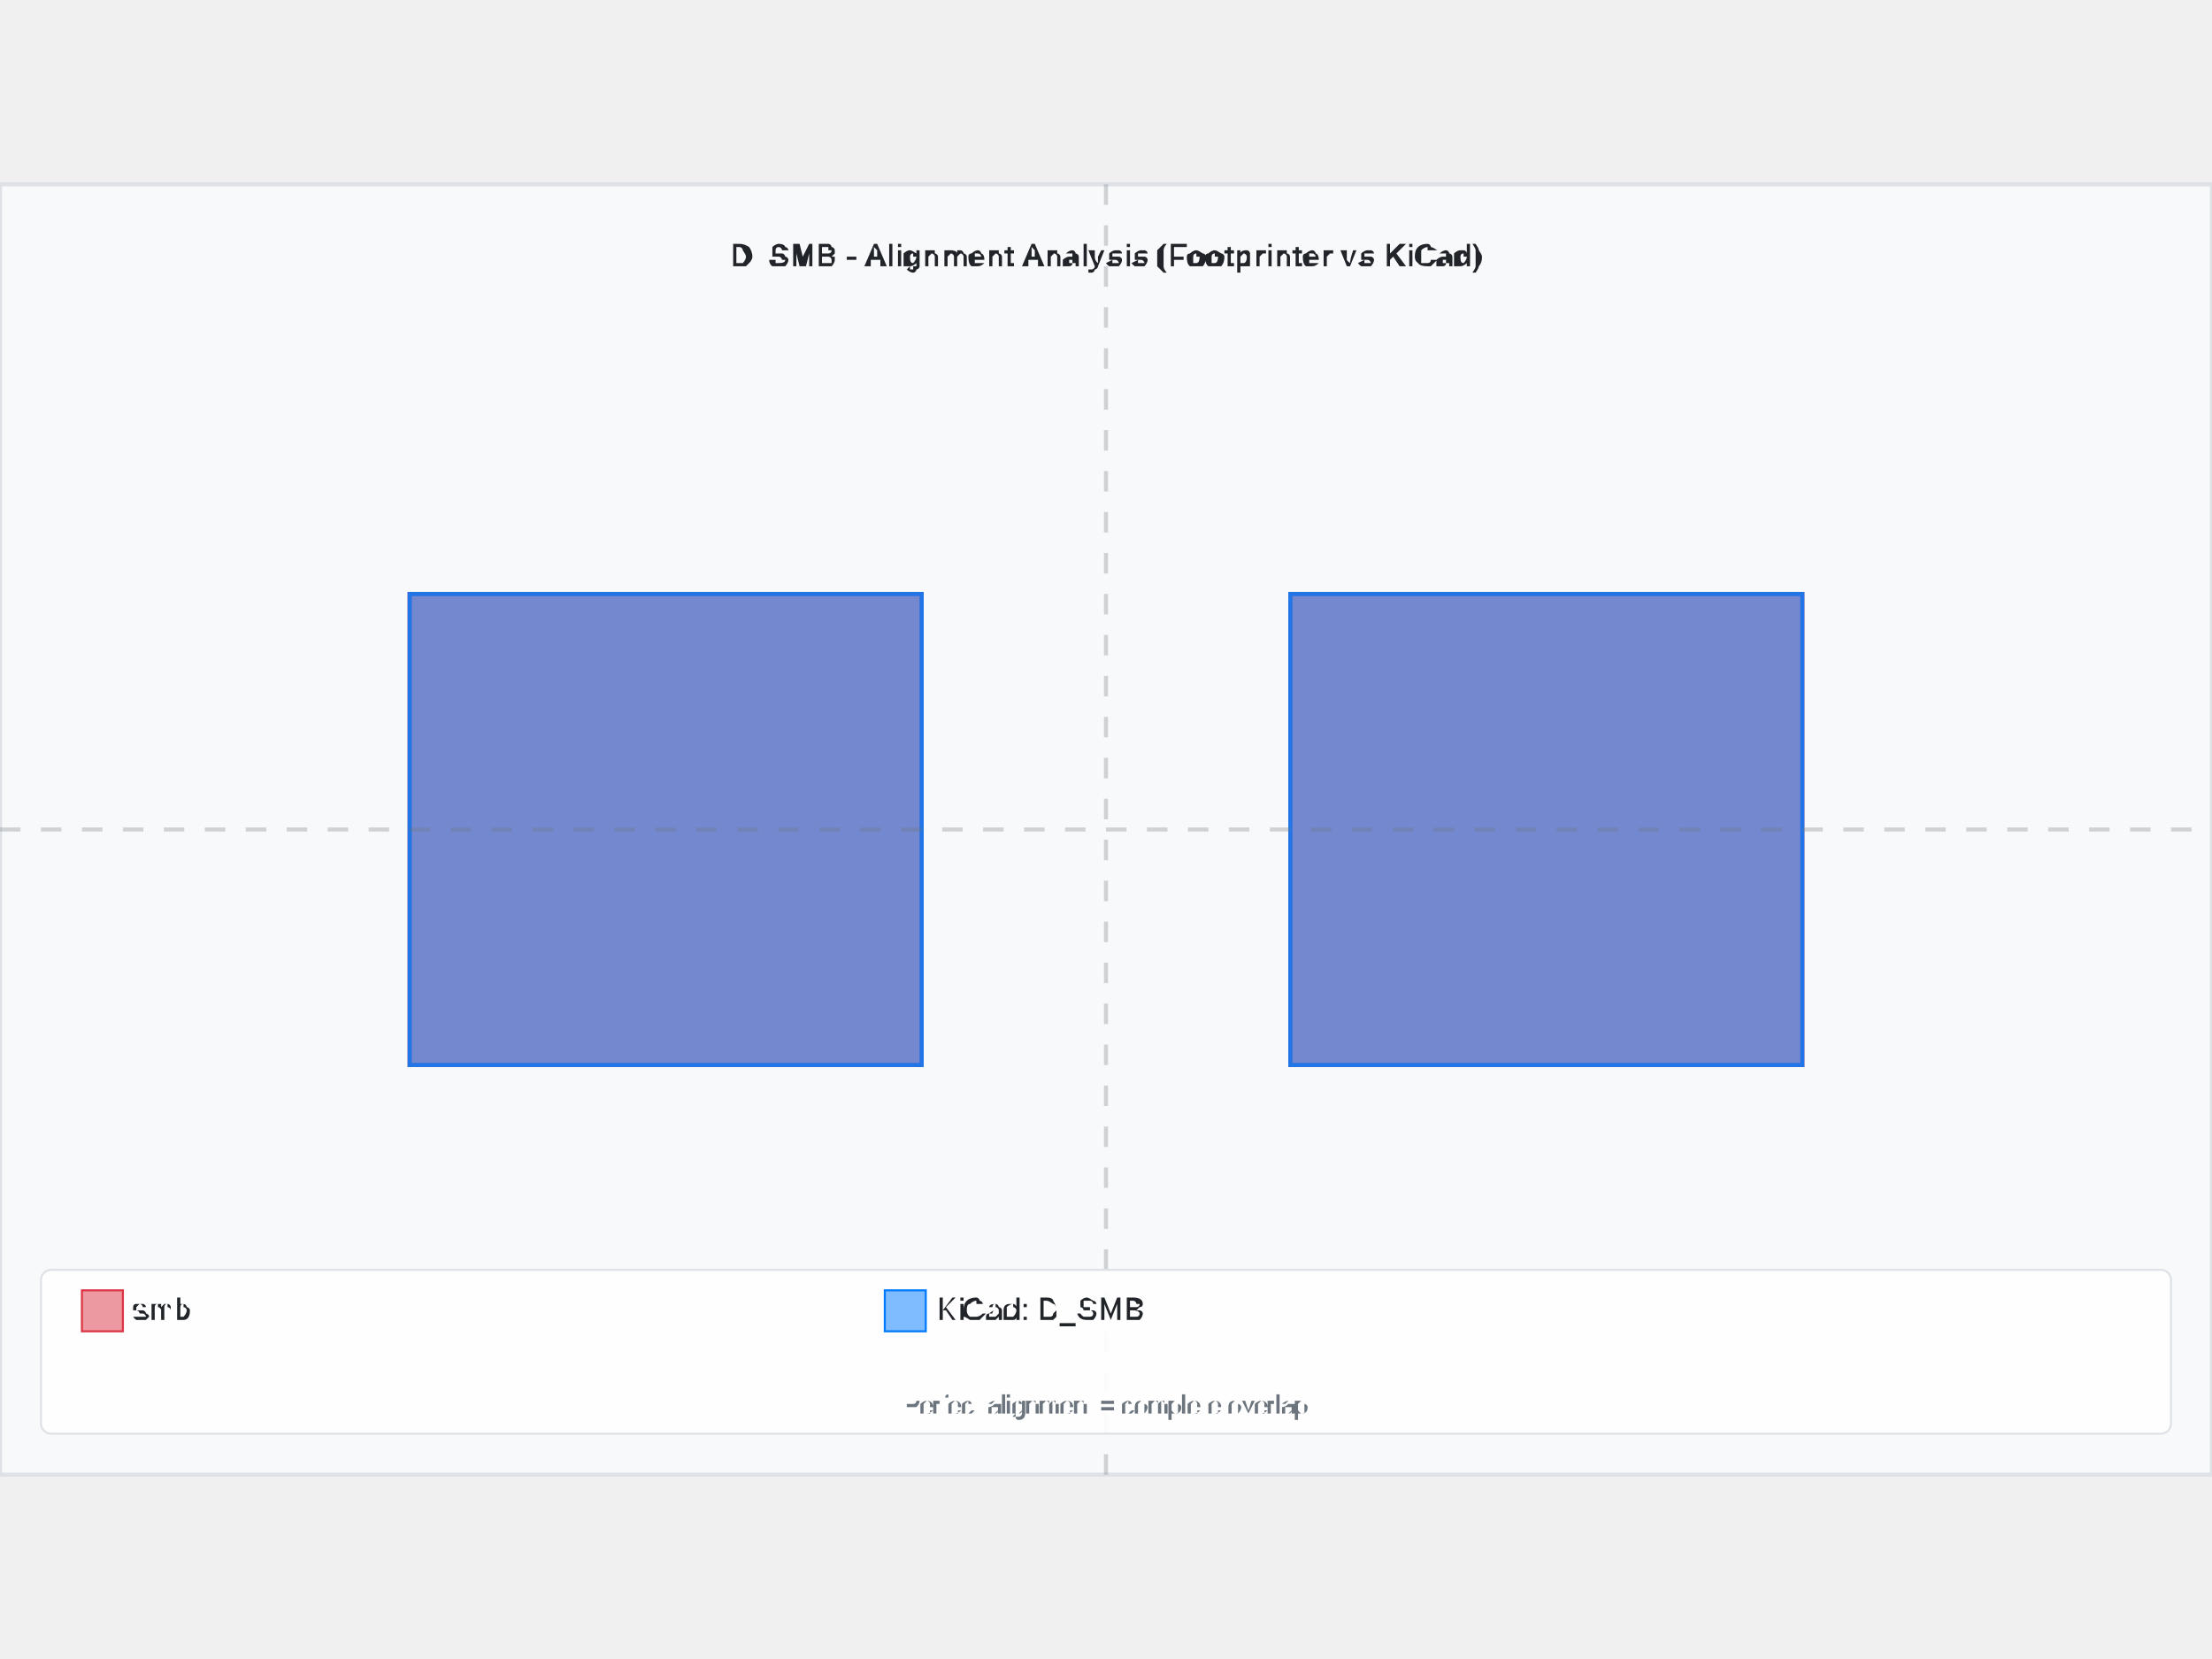
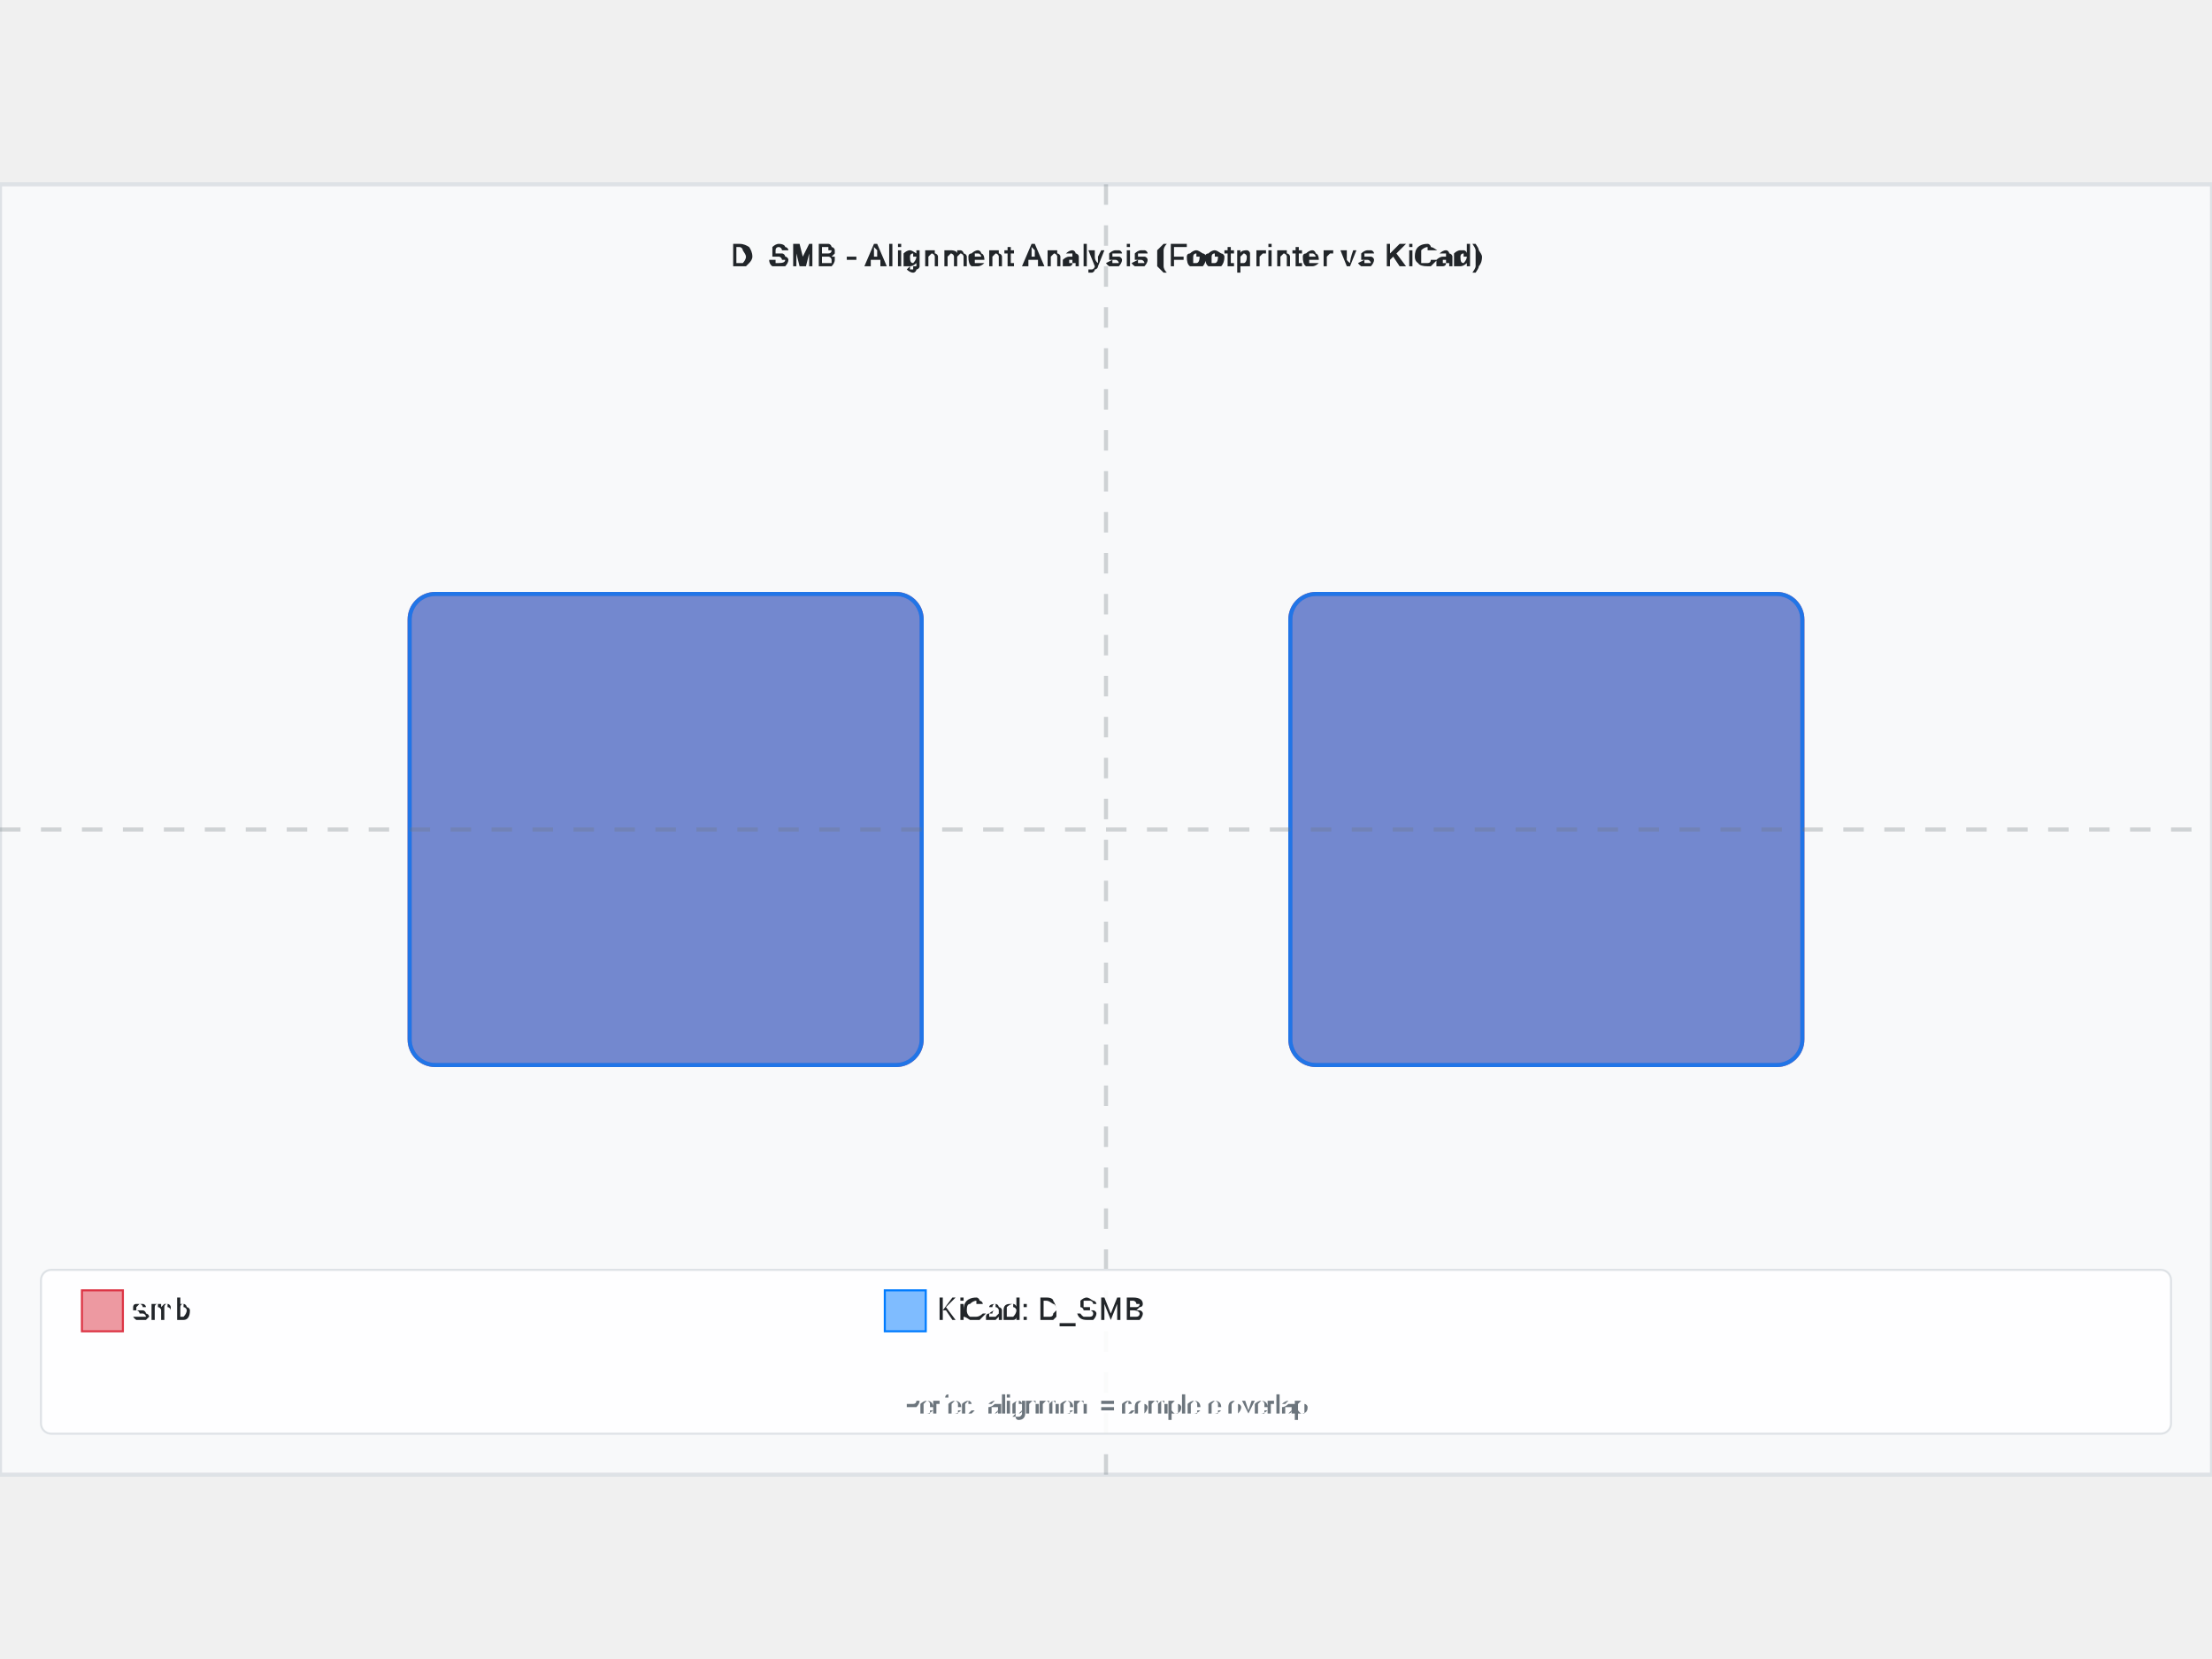
<svg xmlns="http://www.w3.org/2000/svg" width="800" height="600" viewBox="-5.4 -3.15 10.8 6.3">
  <rect x="-5.4" y="-3.15" width="10.8" height="6.3" fill="#f8f9fa" stroke="#dee2e6" stroke-width="0.02" />
  <text x="0" y="-2.75" text-anchor="middle" font-family="Arial, sans-serif" font-size="0.15" font-weight="bold" fill="#212529">D_SMB - Alignment Analysis (Footprinter vs KiCad)</text>
  <g id="footprint-a" opacity="0.85">
-     <path d="M-3.4,-1.15 L-0.9,-1.15 L-0.9,1.15 L-3.4,1.15 L-3.4,-1.15 z" fill="#dc3545" stroke="#dc3545" stroke-width="0.02" fill-opacity="0.6" fill-rule="evenodd" />
-     <path d="M0.9,-1.15 L3.4,-1.15 L3.4,1.15 L0.9,1.15 L0.9,-1.15 z" fill="#dc3545" stroke="#dc3545" stroke-width="0.02" fill-opacity="0.6" fill-rule="evenodd" />
+     <path d="M-3.275,-1.15 L-1.025,-1.15 A0.125,0.125 0 0,1 -0.9,-1.025 L-0.9,1.025 A0.125,0.125 0 0,1 -1.025,1.15 L-3.275,1.15 A0.125,0.125 0 0,1 -3.4,1.025 L-3.4,-1.025 A0.125,0.125 0 0,1 -3.275,-1.15 z" fill="#dc3545" stroke="#dc3545" stroke-width="0.02" fill-opacity="0.6" fill-rule="evenodd" />
+     <path d="M1.025,-1.15 L3.275,-1.15 A0.125,0.125 0 0,1 3.4,-1.025 L3.4,1.025 A0.125,0.125 0 0,1 3.275,1.15 L1.025,1.15 A0.125,0.125 0 0,1 0.9,1.025 L0.9,-1.025 A0.125,0.125 0 0,1 1.025,-1.15 z" fill="#dc3545" stroke="#dc3545" stroke-width="0.02" fill-opacity="0.6" fill-rule="evenodd" />
  </g>
  <g id="footprint-b" opacity="0.85">
-     <path d="M-3.4,-1.15 L-0.9,-1.15 L-0.9,1.15 L-3.4,1.15 L-3.4,-1.15 z" fill="#007bff" stroke="#007bff" stroke-width="0.02" fill-opacity="0.6" fill-rule="evenodd" />
-     <path d="M0.9,-1.15 L3.4,-1.15 L3.4,1.15 L0.9,1.15 L0.9,-1.15 z" fill="#007bff" stroke="#007bff" stroke-width="0.02" fill-opacity="0.6" fill-rule="evenodd" />
+     <path d="M-3.275,-1.15 L-1.025,-1.15 A0.125,0.125 0 0,1 -0.9,-1.025 L-0.9,1.025 A0.125,0.125 0 0,1 -1.025,1.15 L-3.275,1.15 A0.125,0.125 0 0,1 -3.4,1.025 L-3.4,-1.025 A0.125,0.125 0 0,1 -3.275,-1.15 z" fill="#007bff" stroke="#007bff" stroke-width="0.02" fill-opacity="0.6" fill-rule="evenodd" />
+     <path d="M1.025,-1.15 L3.275,-1.15 A0.125,0.125 0 0,1 3.4,-1.025 L3.4,1.025 A0.125,0.125 0 0,1 3.275,1.15 L1.025,1.15 A0.125,0.125 0 0,1 0.9,1.025 L0.9,-1.025 A0.125,0.125 0 0,1 1.025,-1.15 z" fill="#007bff" stroke="#007bff" stroke-width="0.02" fill-opacity="0.6" fill-rule="evenodd" />
  </g>
  <g id="alignment-guides" opacity="0.3">
    <line x1="0" y1="-3.15" x2="0" y2="3.15" stroke="#6c757d" stroke-width="0.02" stroke-dasharray="0.1,0.1" />
    <line x1="-5.4" y1="0" x2="5.4" y2="0" stroke="#6c757d" stroke-width="0.02" stroke-dasharray="0.1,0.1" />
  </g>
  <g font-family="Arial, sans-serif" font-size="0.15">
    <rect x="-5.2" y="2.15" width="10.4" height="0.8" fill="white" fill-opacity="0.9" stroke="#dee2e6" stroke-width="0.01" rx="0.05" />
    <rect x="-5" y="2.25" width="0.2" height="0.2" fill="#dc3545" fill-opacity="0.5" stroke="#dc3545" stroke-width="0.01" />
    <text x="-4.75" y="2.35" fill="#212529" font-weight="500" dominant-baseline="middle">smb</text>
    <rect x="-1.08" y="2.25" width="0.2" height="0.2" fill="#007bff" fill-opacity="0.5" stroke="#007bff" stroke-width="0.01" />
    <text x="-0.83" y="2.35" fill="#212529" font-weight="500" dominant-baseline="middle">KiCad: D_SMB</text>
    <text x="0" y="2.85" text-anchor="middle" fill="#6c757d" font-size="0.12">Perfect alignment = complete overlap</text>
  </g>
</svg>
